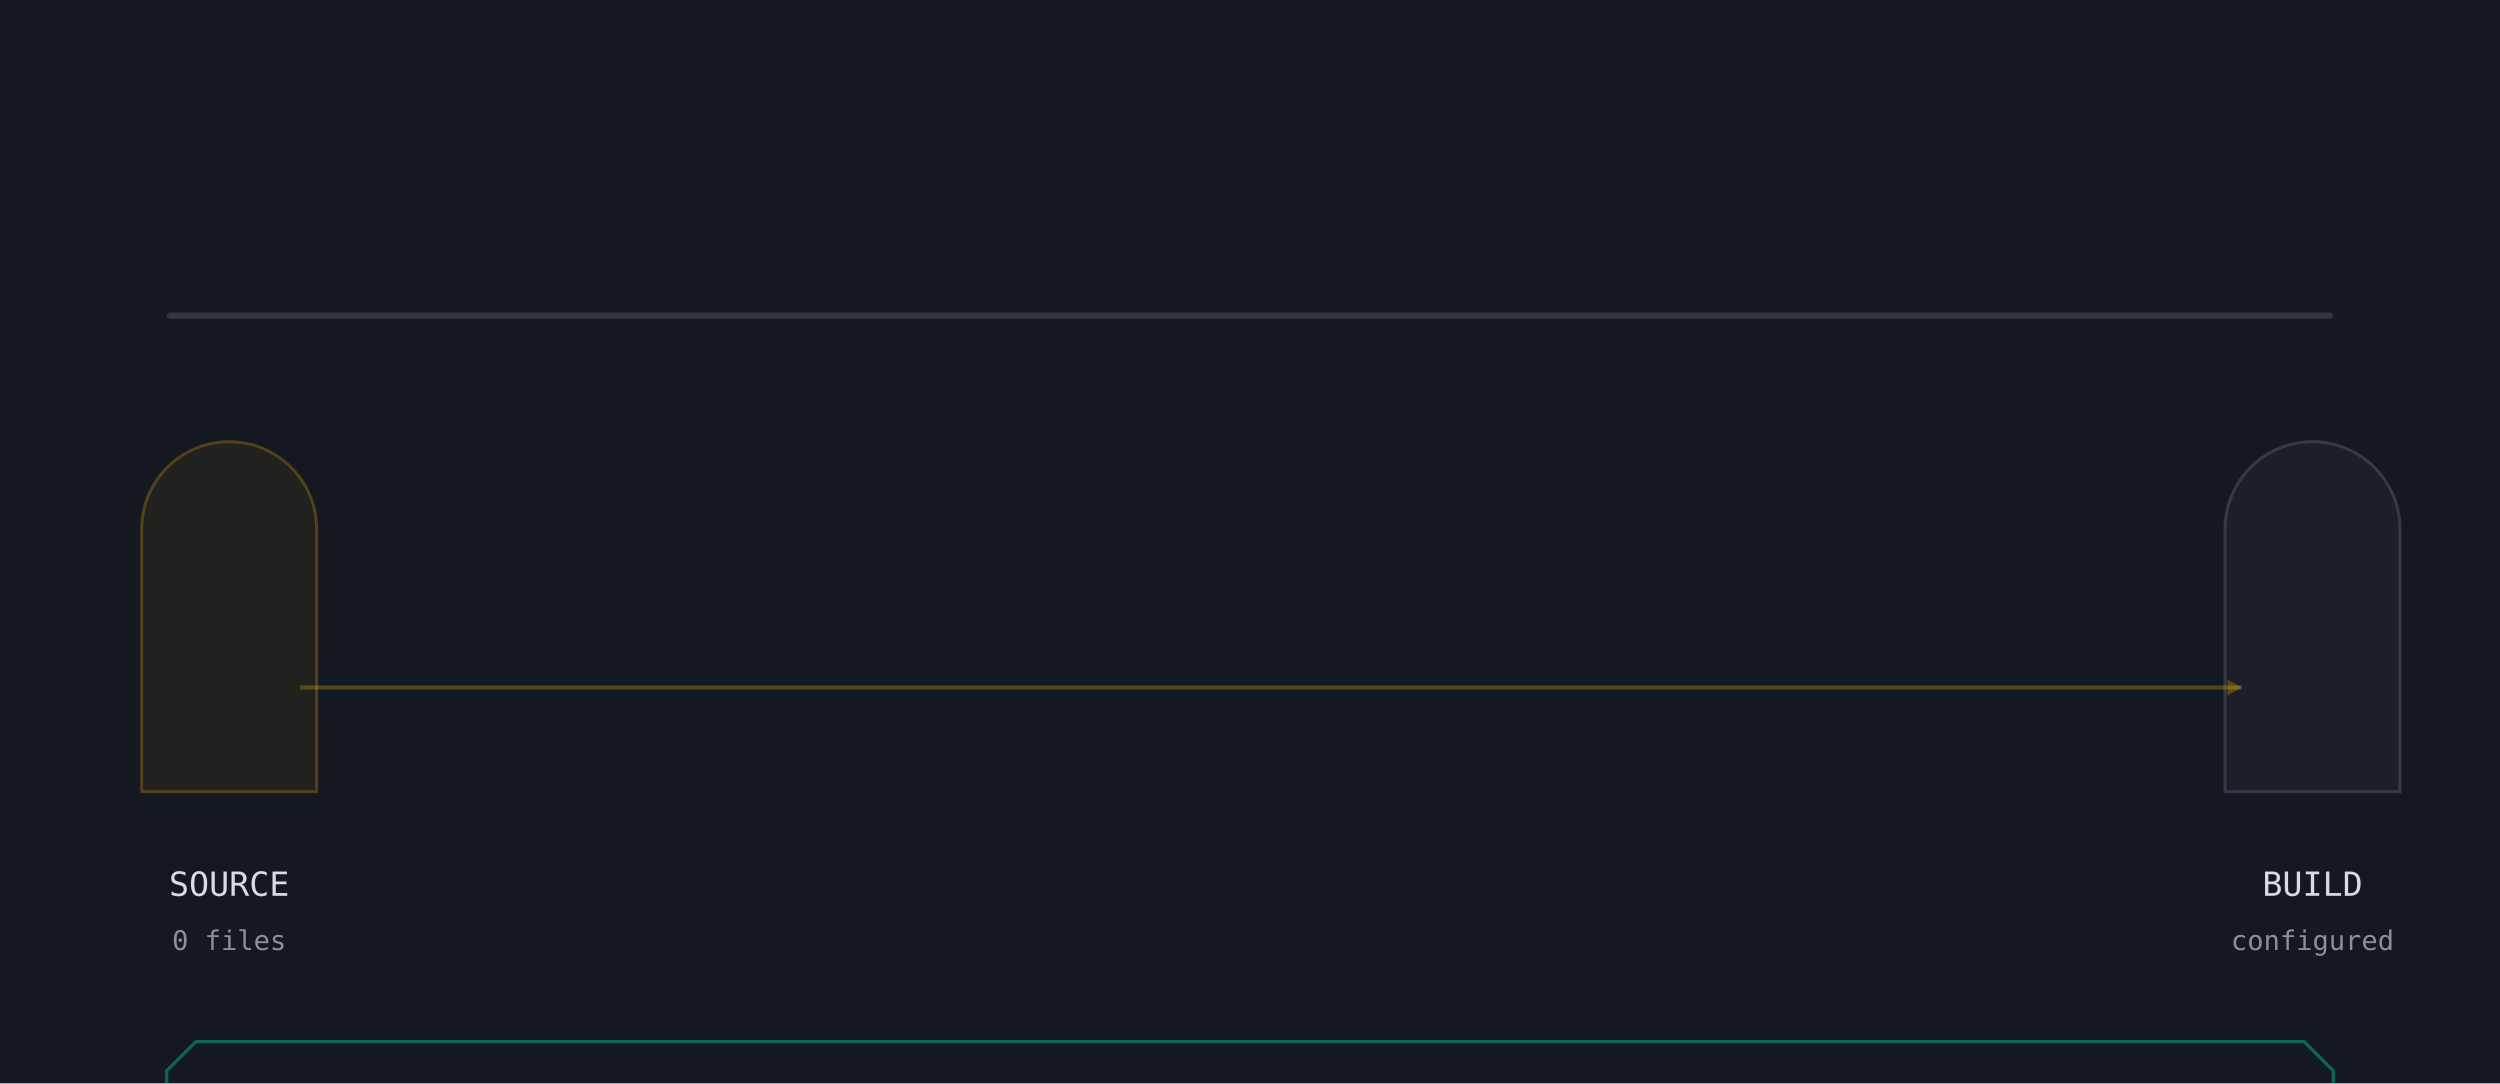
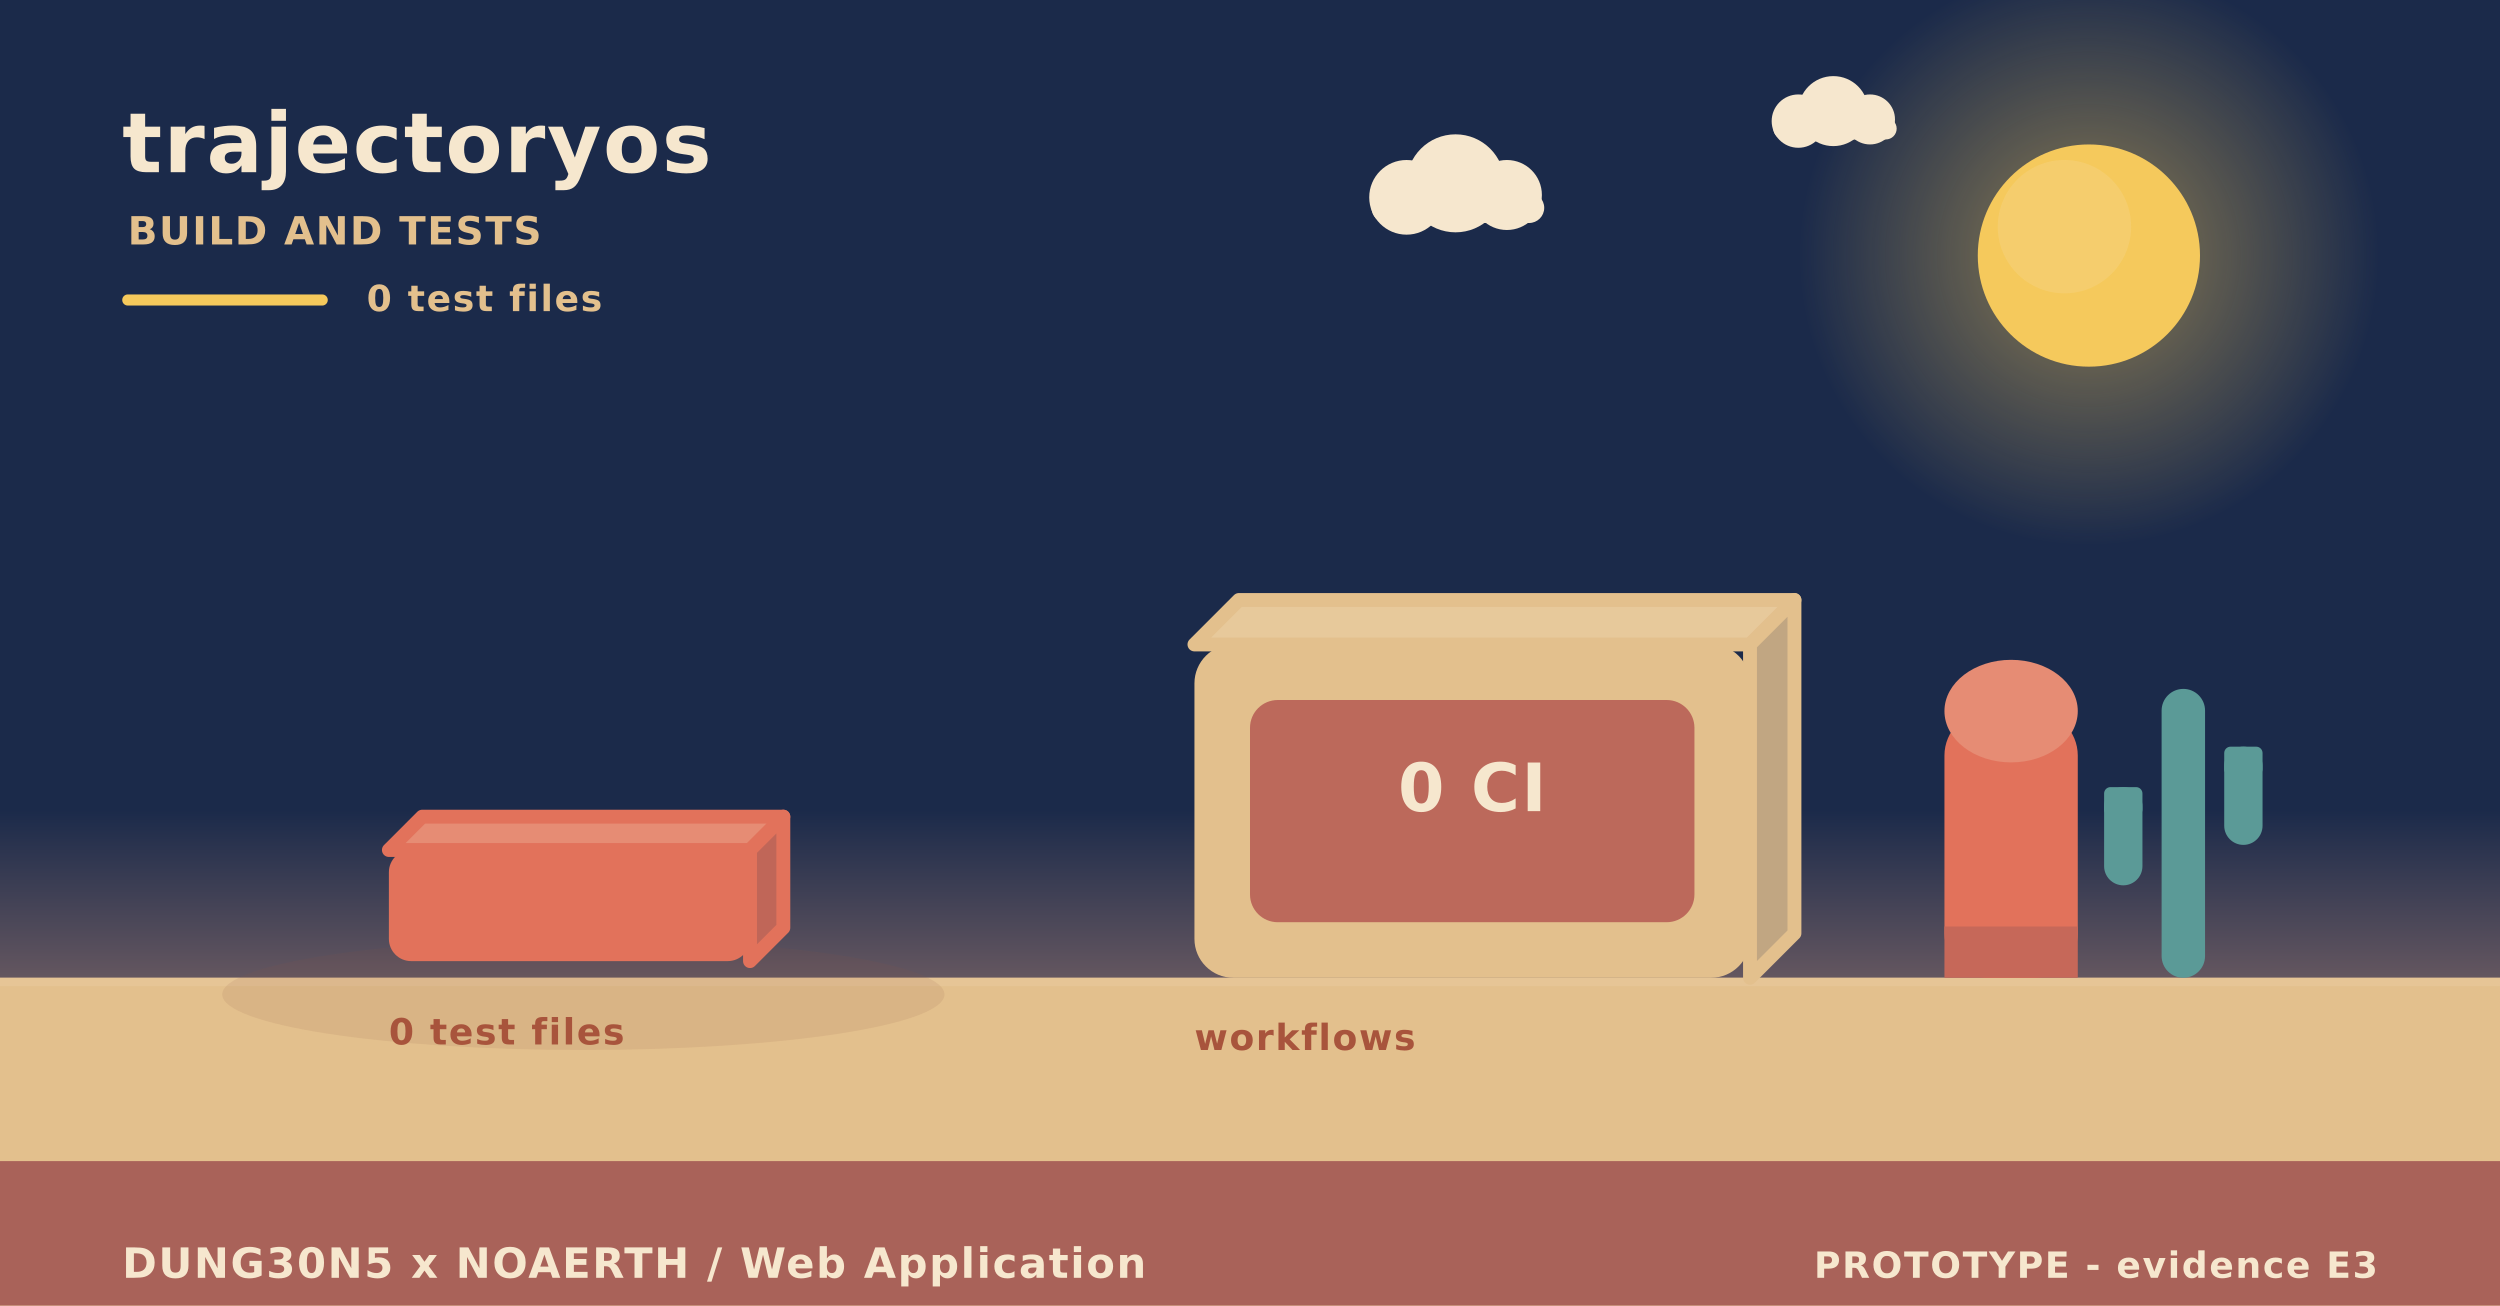
- <svg xmlns="http://www.w3.org/2000/svg" viewBox="0 0 1200 520" width="1200" height="520" role="img" aria-label="trajectoryos build evidence">
-   <rect width="1200" height="520" fill="#141821" />
-   <defs>
-     <linearGradient id="gb" x1="0" y1="0" x2="1" y2="1">
-       <stop offset="0%" stop-color="#ffb703" />
-       <stop offset="100%" stop-color="#8d99ae" />
-     </linearGradient>
-   </defs>
-   <rect x="80.00" y="150.00" width="1040.00" height="3.00" rx="2.00" fill="rgba(238,241,246,0.140)" opacity="1.00" />
-   <path d="M68.00,380.00 L68.00,254.00 A42.00,42.00 0 0 1 152.00,254.00 L152.00,380.00 Z" fill="rgba(255,183,3,0.100)" opacity="0.55" stroke="rgba(255,183,3,0.450)" stroke-width="1.4" />
-   <polygon points="-192.26,189.00 -136.83,221.00 -136.83,157.00 -192.26,125.00" fill="#037c5d" opacity="0.95" />
-   <polygon points="-247.68,221.00 -192.26,253.00 -192.26,189.00 -247.68,157.00" fill="#6e7788" opacity="0.95" />
-   <polygon points="-192.26,125.00 -136.83,157.00 -192.26,189.00 -247.68,157.00" fill="#ffb703" opacity="0.95" />
-   <text x="110" y="430" font-family="ui-monospace,Menlo,monospace" font-size="16" fill="rgba(238,241,246,0.900)" text-anchor="middle">SOURCE</text>
-   <text x="110" y="456" font-family="ui-monospace,Menlo,monospace" font-size="13" fill="rgba(238,241,246,0.550)" text-anchor="middle">0 files</text>
-   <path d="M1068.00,380.00 L1068.00,254.00 A42.00,42.00 0 0 1 1152.00,254.00 L1152.00,380.00 Z" fill="rgba(141,153,174,0.100)" opacity="0.55" stroke="rgba(141,153,174,0.450)" stroke-width="1.4" />
-   <polygon points="673.77,689.00 729.19,721.00 729.19,657.00 673.77,625.00" fill="#037c5d" opacity="0.95" />
-   <polygon points="618.34,721.00 673.77,753.00 673.77,689.00 618.34,657.00" fill="#6e7788" opacity="0.95" />
-   <polygon points="673.77,625.00 729.19,657.00 673.77,689.00 618.34,657.00" fill="#8d99ae" opacity="0.95" />
-   <text x="1110" y="430" font-family="ui-monospace,Menlo,monospace" font-size="16" fill="rgba(238,241,246,0.900)" text-anchor="middle">BUILD</text>
-   <text x="1110" y="456" font-family="ui-monospace,Menlo,monospace" font-size="13" fill="rgba(238,241,246,0.550)" text-anchor="middle">configured</text>
-   <line x1="144.00" y1="330.00" x2="1076.00" y2="330.00" stroke="rgba(255,183,3,0.500)" stroke-width="2.00" opacity="0.55" />
-   <polygon points="1076.00,330.00 1069.20,326.20 1069.20,333.80" fill="rgba(255,183,3,0.500)" opacity="0.55" />
-   <path d="M94.00,500.00 H1106.00 L1120.00,514.00 V546.00 L1106.00,560.00 H94.00 L80.00,546.00 V514.00 Z" fill="none" stroke="rgba(6,214,160,0.500)" stroke-width="1.60" opacity="0.80" />
-   <text x="600" y="536" font-family="ui-monospace,Menlo,monospace" font-size="16" fill="rgba(6,214,160,0.950)" text-anchor="middle">no test suite present in this repository — shown as measured, not implied</text>
+ <svg xmlns="http://www.w3.org/2000/svg" width="900" height="470" viewBox="0 0 900 470" role="img" aria-label="trajectoryos - how it is verified">
+   <linearGradient id="skyb" x1="0" y1="0" x2="0" y2="1">
+     <stop offset="0" stop-color="#1b2a4a" />
+     <stop offset="0.62" stop-color="#1b2a4a" />
+     <stop offset="1" stop-color="#f3ad8a" />
+   </linearGradient>
+   <rect width="900" height="470" fill="url(#skyb)" />
+   <radialGradient id="sunb">
+     <stop offset="0.35" stop-color="#f5c95c" stop-opacity="0.34" />
+     <stop offset="1" stop-color="#f5c95c" stop-opacity="0" />
+   </radialGradient>
+   <circle cx="752" cy="92" r="104" fill="url(#sunb)" />
+   <circle cx="752" cy="92" r="40" fill="#f5c95c" />
+   <circle cx="743.2" cy="81.6" r="24" fill="#f5d27e" opacity="0.5" />
+   <g>
+     <circle cx="524" cy="66" r="17.64" fill="#f6e7ce" />
+     <circle cx="506.36" cy="71.04" r="13.44" fill="#f6e7ce" />
+     <circle cx="542.48" cy="70.2" r="12.6" fill="#f6e7ce" />
+     <rect x="493.76" y="69.36" width="62.16" height="10.92" rx="5.46" fill="#f6e7ce" />
+   </g>
+   <g>
+     <circle cx="660" cy="40" r="12.6" fill="#f6e7ce" />
+     <circle cx="647.4" cy="43.6" r="9.6" fill="#f6e7ce" />
+     <circle cx="673.2" cy="43" r="9" fill="#f6e7ce" />
+     <rect x="638.4" y="42.4" width="44.4" height="7.8" rx="3.9" fill="#f6e7ce" />
+   </g>
+   <rect x="0" y="352" width="900" height="118" fill="#e3c08d" />
+   <rect x="0" y="352" width="900" height="3" fill="#e6c596" />
+   <text x="44" y="62" font-family="Verdana,DejaVu Sans,sans-serif" font-size="30" font-weight="700" letter-spacing="0.6" fill="#f6e7ce" text-anchor="start">trajectoryos</text>
+   <text x="46" y="88" font-family="Verdana,DejaVu Sans,sans-serif" font-size="14" font-weight="700" letter-spacing="0.6" fill="#e3c08d" text-anchor="start">BUILD AND TESTS</text>
+   <rect x="44" y="106" width="74" height="4" rx="2" fill="#f5c95c" />
+   <text x="132" y="112" font-family="Verdana,DejaVu Sans,sans-serif" font-size="13" font-weight="700" letter-spacing="0.6" fill="#e3c08d" text-anchor="start">0 test files</text>
+   <ellipse cx="210" cy="358" rx="130" ry="20" fill="rgba(138,90,68,0.11)" />
+   <path d="M140,306 L270,306 L282,294 L152,294 Z" fill="#e68c74" stroke="#e2725b" stroke-width="5" stroke-linejoin="round" />
+   <path d="M270,306 L282,294 L282,334 L270,346 Z" fill="#c06658" stroke="#e2725b" stroke-width="5" stroke-linejoin="round" />
+   <rect x="140" y="306" width="130" height="40" rx="8" fill="#e2725b" />
+   <text x="140" y="376" font-family="Verdana,DejaVu Sans,sans-serif" font-size="13" font-weight="700" letter-spacing="0.6" fill="#a8543c" text-anchor="start">0 test files</text>
+   <path d="M430,232 L630,232 L646,216 L446,216 Z" fill="#e7c99b" stroke="#e3c08d" stroke-width="5" stroke-linejoin="round" />
+   <path d="M630,232 L646,216 L646,336 L630,352 Z" fill="#c1a682" stroke="#e3c08d" stroke-width="5" stroke-linejoin="round" />
+   <rect x="430" y="232" width="200" height="120" rx="14" fill="#e3c08d" />
+   <rect x="450" y="252" width="160" height="80" rx="10" fill="#ba6458" opacity="0.94" />
+   <text x="530" y="292" font-family="Verdana,DejaVu Sans,sans-serif" font-size="24" font-weight="700" letter-spacing="0.6" fill="#f6e7ce" text-anchor="middle">0 CI</text>
+   <text x="430" y="378" font-family="Verdana,DejaVu Sans,sans-serif" font-size="13" font-weight="700" letter-spacing="0.6" fill="#a8543c" text-anchor="start">workflows</text>
+   <rect x="700" y="256" width="48" height="96" rx="16" fill="#e2725b" />
+   <ellipse cx="724" cy="256" rx="24" ry="18.46" fill="#e68c74" />
+   <rect x="700" y="333.54" width="48" height="18.46" fill="#c66859" />
+   <rect x="778.18" y="248" width="15.64" height="104" rx="7.82" fill="#5b9a97" />
+   <rect x="757.48" y="283.36" width="13.8" height="35.36" rx="6.9" fill="#5b9a97" />
+   <rect x="757.48" y="283.36" width="13.8" height="10.4" rx="2.3" fill="#5b9a97" />
+   <rect x="800.72" y="268.8" width="13.8" height="35.36" rx="6.9" fill="#5b9a97" />
+   <rect x="800.72" y="268.8" width="13.8" height="10.4" rx="2.3" fill="#5b9a97" />
+   <rect x="0" y="418" width="900" height="52" rx="0" fill="#a65c56" opacity="0.94" />
+   <text x="44" y="460" font-family="Verdana,DejaVu Sans,sans-serif" font-size="15" font-weight="700" letter-spacing="0.6" fill="#f6e7ce" text-anchor="start">DUNG30N5 x NOAERTH  /  Web Application</text>
+   <text x="856" y="460" font-family="Verdana,DejaVu Sans,sans-serif" font-size="13" font-weight="700" letter-spacing="0.6" fill="#f6e7ce" text-anchor="end">PROTOTYPE  -  evidence E3</text>
</svg>
